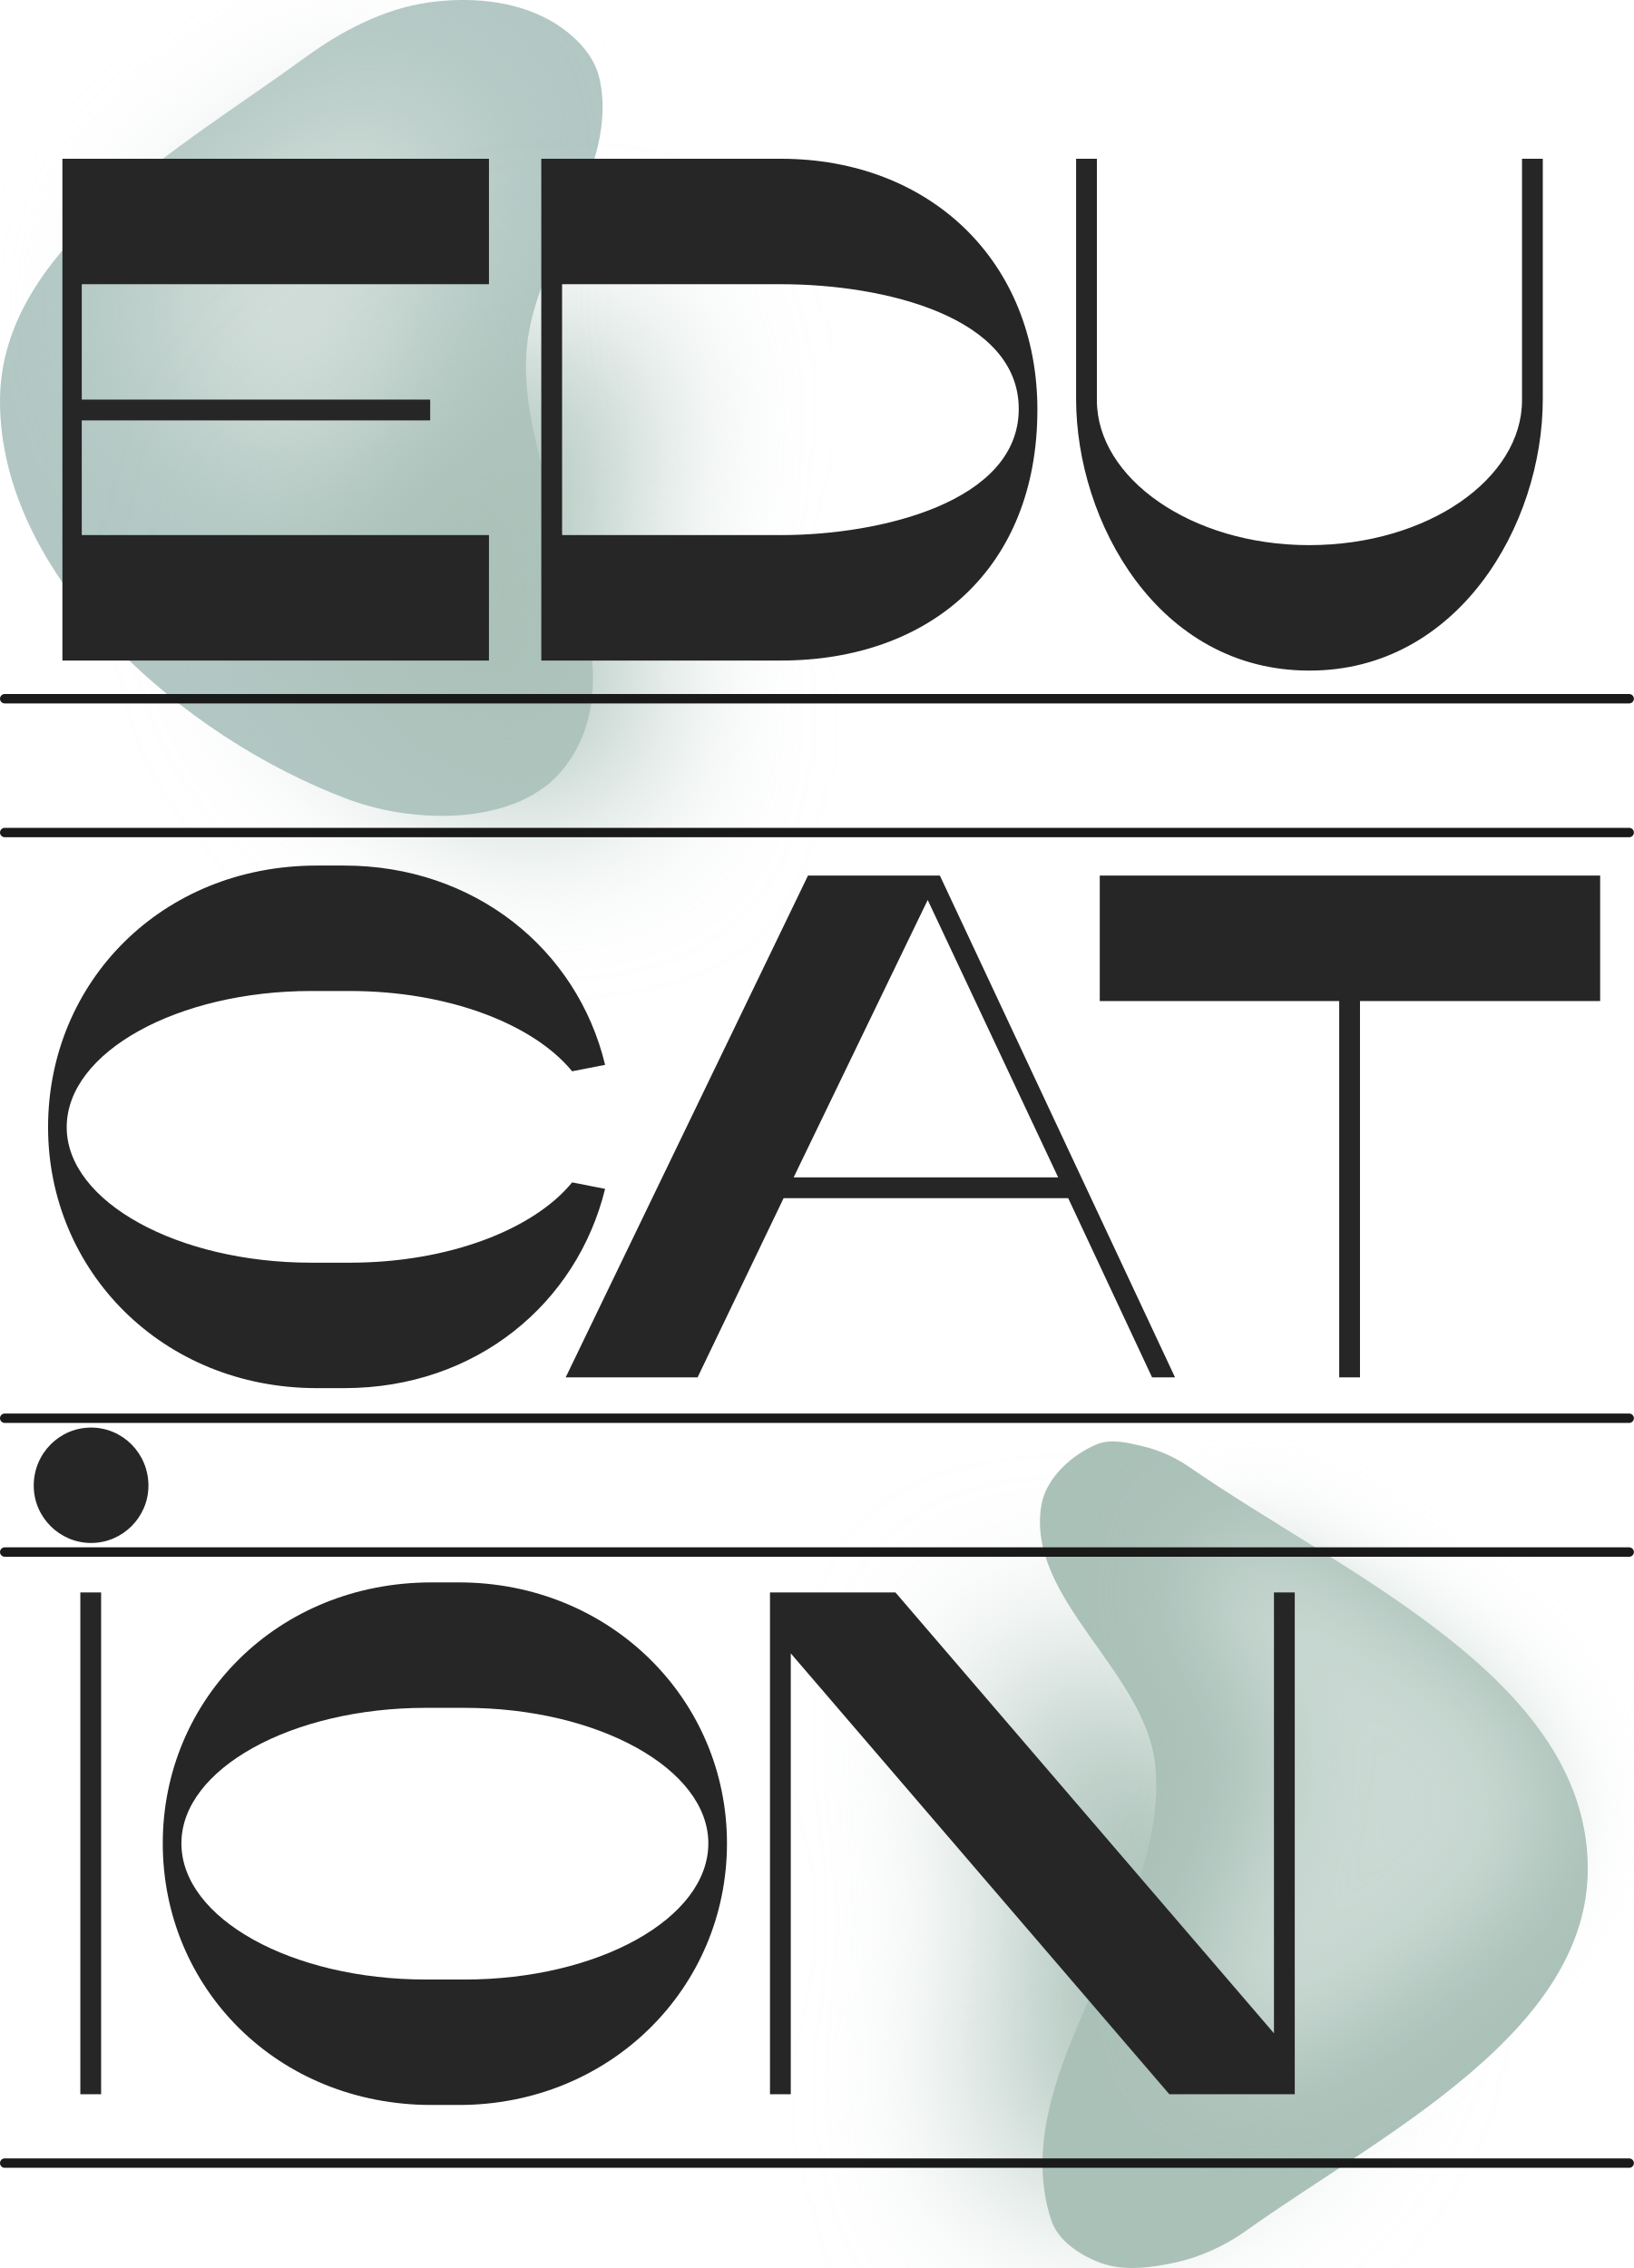
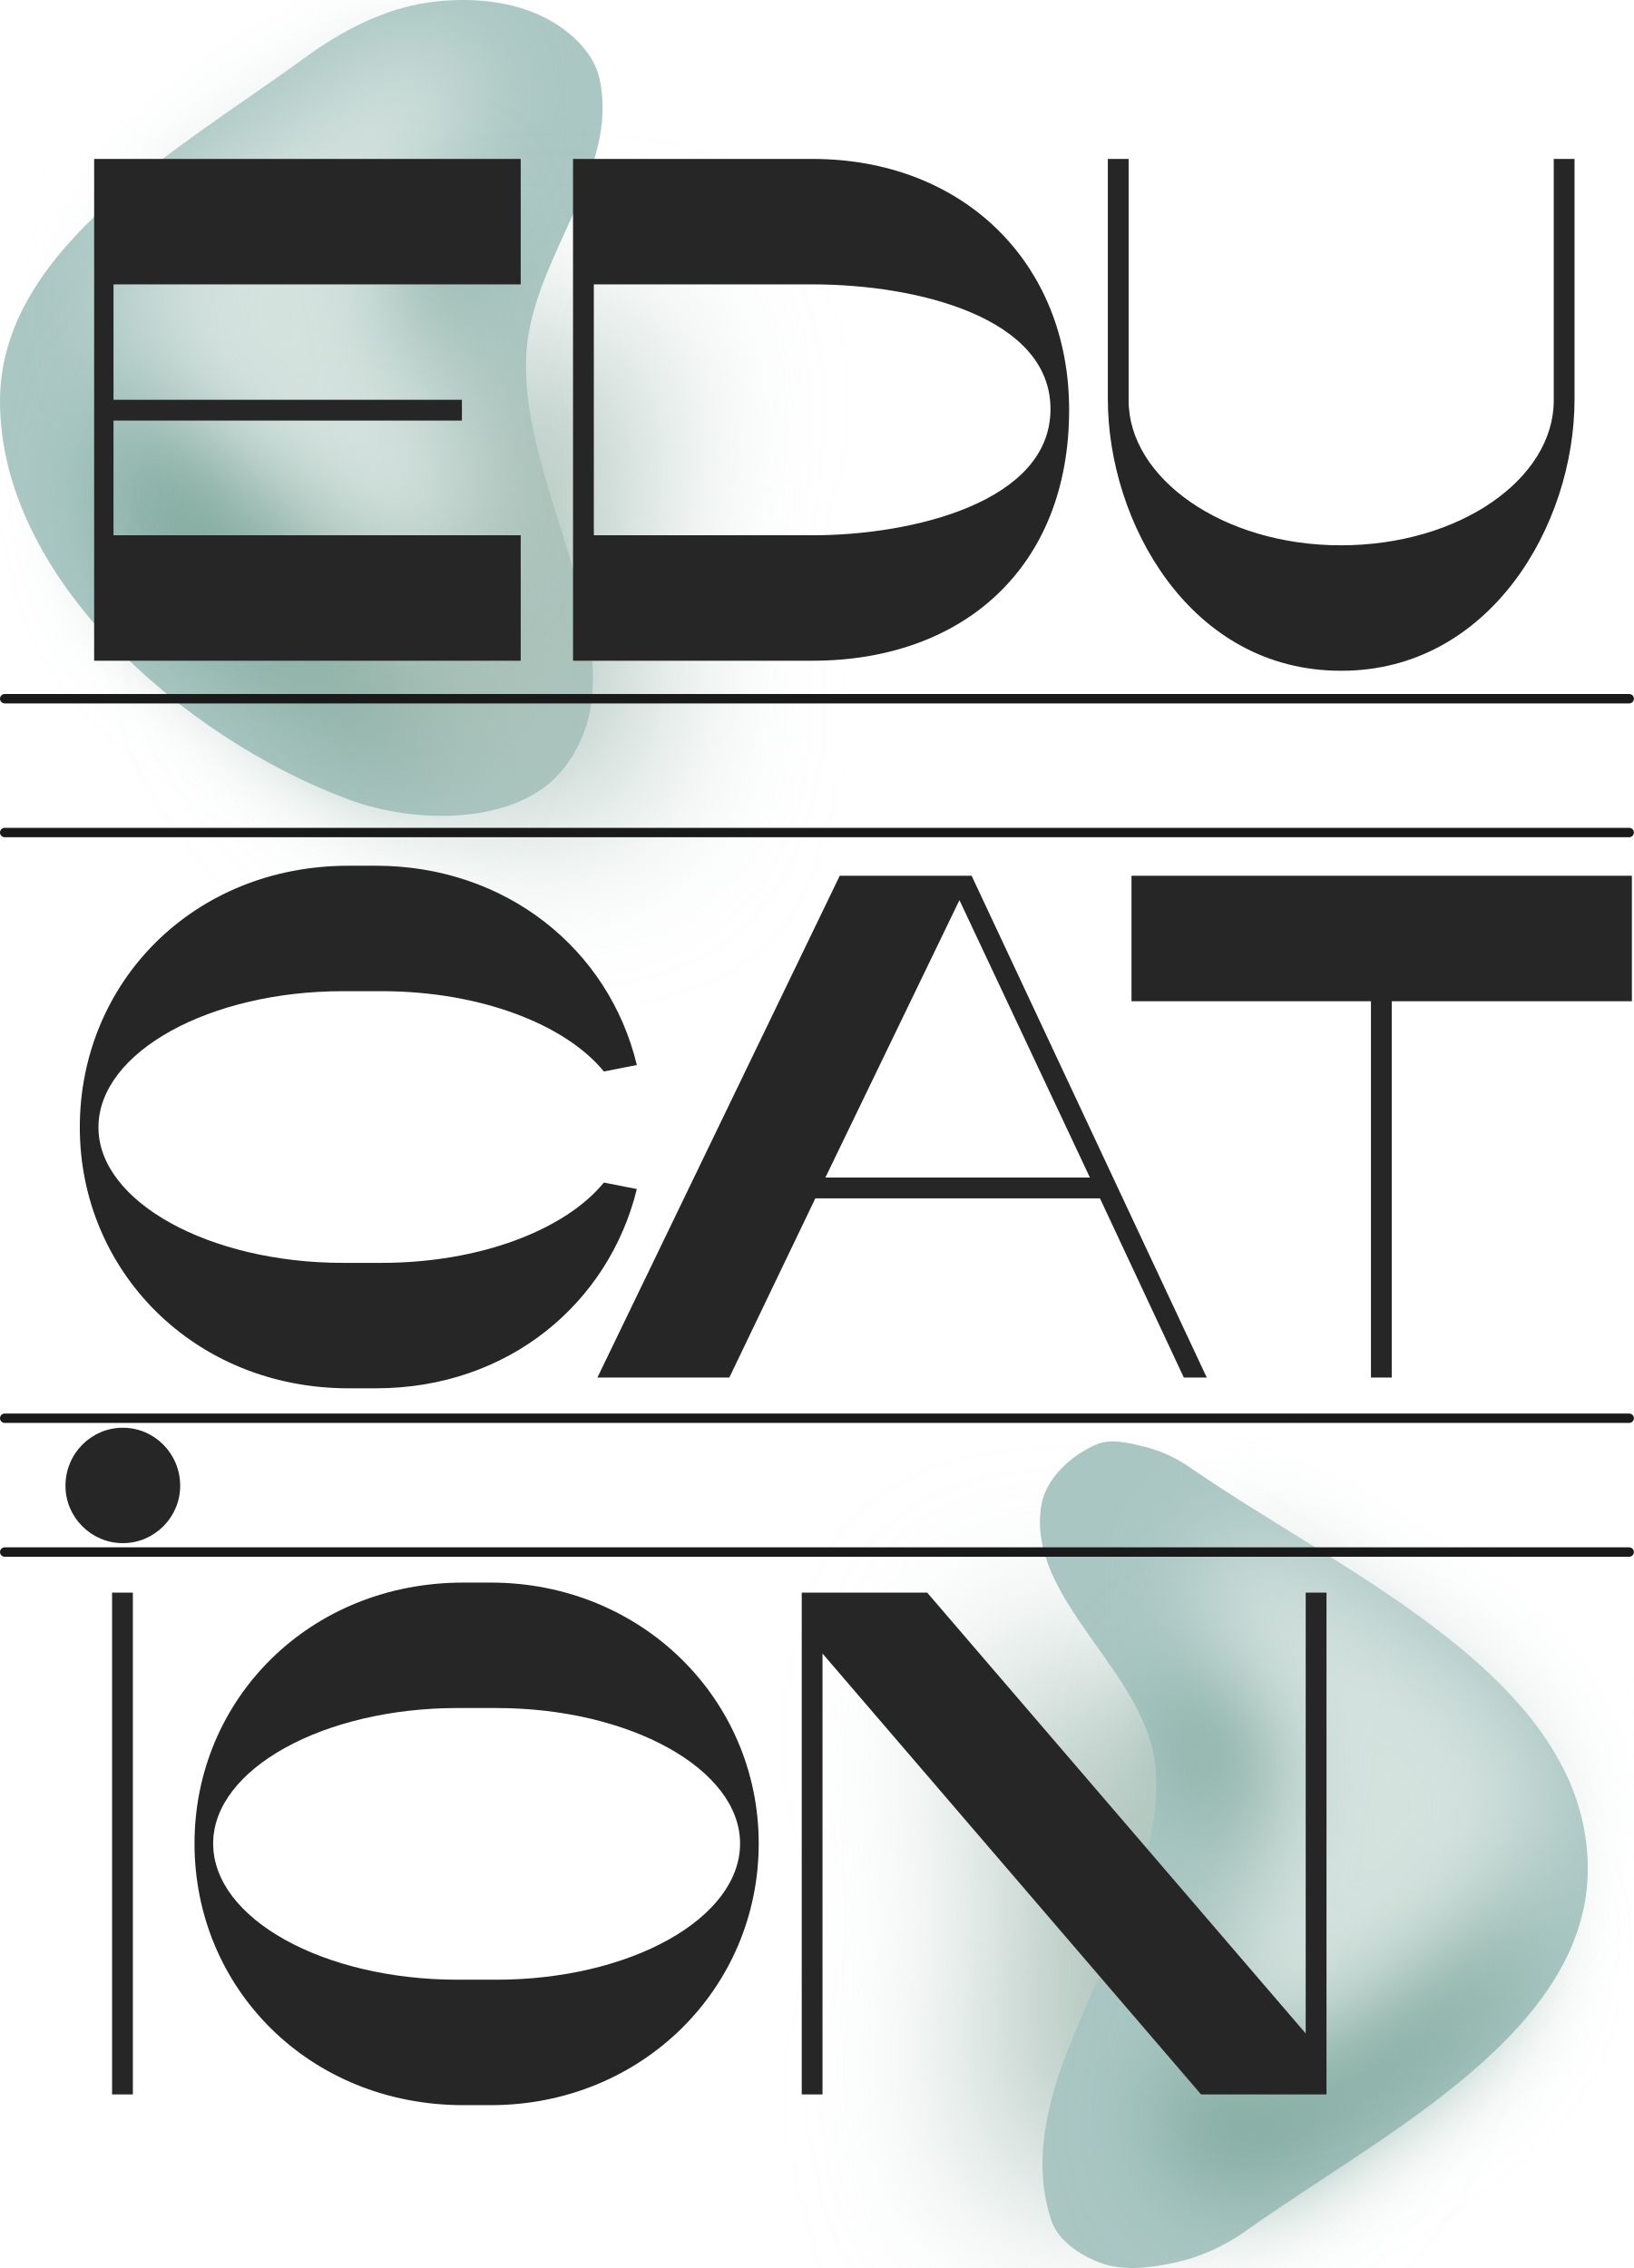
<svg xmlns="http://www.w3.org/2000/svg" width="1641.184" height="2278.32" viewBox="0 0 434.23 602.806" version="1.1" id="svg1" xml:space="preserve">
  <defs id="defs1">
-     <filter style="color-interpolation-filters:sRGB" id="filter2" x="-0.556" y="-0.411" width="2.112" height="1.822">
-       <feGaussianBlur stdDeviation="30.775" id="feGaussianBlur2" />
+     <filter style="color-interpolation-filters:sRGB" id="filter2" x="-0.59" y="-0.436" width="2.18" height="1.872">
+       <feGaussianBlur stdDeviation="32.661" id="feGaussianBlur2" />
    </filter>
    <filter style="color-interpolation-filters:sRGB" id="filter5" x="-0.341" y="-0.226" width="1.681" height="1.451">
      <feGaussianBlur stdDeviation="13.156" id="feGaussianBlur5" />
    </filter>
+     <filter style="color-interpolation-filters:sRGB" id="filter3" x="-0.583" y="-0.431" width="2.167" height="1.862">
+       <feGaussianBlur stdDeviation="32.283" id="feGaussianBlur3" />
+     </filter>
  </defs>
  <g id="layer1" transform="translate(-3891.067,-1519.334)">
-     <path id="path2" style="fill:#b2c7c3;fill-opacity:1;stroke:none;stroke-width:13.229;stroke-linecap:square;stroke-miterlimit:4.7;stroke-dasharray:none;stroke-opacity:1" d="m 3983.772,1731.847 c -44.056,-16.341 -92.944,-59.209 -92.704,-106.198 0.208,-40.663 48.325,-67.089 81.16,-91.076 9.656,-7.054 20.93,-12.934 32.772,-14.593 10.577,-1.482 22.331,-0.592 31.726,4.49 6.054,3.275 12.049,8.825 13.61,15.528 5.619,24.137 -17.103,47.118 -19.27,71.805 -3.272,37.279 33.015,82.519 9.763,111.84 -11.939,15.055 -39.041,14.884 -57.056,8.202 z" />
-     <path id="path3" style="mix-blend-mode:normal;fill:#d3dfda;fill-opacity:1;stroke:none;stroke-width:21.074;stroke-linecap:square;stroke-miterlimit:4.7;stroke-dasharray:none;stroke-opacity:1;filter:url(#filter2)" d="m 3999.298,1714.07 c -36.532,-13.55 -77.071,-49.097 -76.871,-88.061 0.172,-33.718 40.072,-55.631 67.299,-75.521 8.007,-5.849 17.355,-10.725 27.175,-12.101 8.771,-1.228 18.517,-0.49 26.307,3.723 5.02,2.716 9.992,7.318 11.286,12.876 4.66,20.014 -14.182,39.071 -15.979,59.542 -2.714,30.912 27.377,68.426 8.095,92.74 -9.9,12.484 -32.374,12.342 -47.312,6.801 z" transform="matrix(0.6277517,0,0,0.6277517,1468.259,578.7774)" />
+     <path id="path2" style="fill:#aac7c3;fill-opacity:1;stroke:none;stroke-width:13.229;stroke-linecap:square;stroke-miterlimit:4.7;stroke-dasharray:none;stroke-opacity:1" d="m 3983.772,1731.847 c -44.056,-16.341 -92.944,-59.209 -92.704,-106.198 0.208,-40.663 48.325,-67.089 81.16,-91.076 9.656,-7.054 20.93,-12.934 32.772,-14.593 10.577,-1.482 22.331,-0.592 31.726,4.49 6.054,3.275 12.049,8.825 13.61,15.528 5.619,24.137 -17.103,47.118 -19.27,71.805 -3.272,37.279 33.015,82.519 9.763,111.84 -11.939,15.055 -39.041,14.884 -57.056,8.202 z" />
+     <path id="path3" style="mix-blend-mode:normal;fill:#7ea89c;fill-opacity:1;stroke:none;stroke-width:13.229;stroke-linecap:square;stroke-miterlimit:4.7;stroke-dasharray:none;stroke-opacity:1;filter:url(#filter5)" d="m 3958.52,1564.741 c 26.079,18.054 66.751,35.572 67.286,67.286 0.477,28.236 -34.854,45.504 -57.851,61.895 -3.594,2.562 -7.777,4.473 -12.095,5.391 -4.104,0.873 -8.66,1.476 -12.587,0 -3.433,-1.29 -7.15,-3.756 -8.28,-7.245 -8.088,-24.981 20.078,-50.632 17.631,-76.775 -1.496,-15.982 -21.883,-28.276 -19.299,-44.119 0.75,-4.599 5.08,-8.571 9.381,-10.364 2.443,-1.018 5.358,-0.26 7.931,0.357 2.805,0.673 5.511,1.932 7.883,3.574 z" transform="matrix(-1,0,0,1.070374,7947.039,-96.38799)" />
    <path id="path13" style="mix-blend-mode:normal;fill:#aac1b8;fill-opacity:1;stroke:none;stroke-width:18.493;stroke-linecap:square;stroke-miterlimit:4.7;stroke-dasharray:none;stroke-opacity:1;filter:url(#filter2)" d="m 3999.298,1714.07 c -36.532,-13.55 -77.071,-49.097 -76.871,-88.061 0.172,-33.718 40.072,-55.631 67.299,-75.521 8.007,-5.849 17.355,-10.725 27.175,-12.101 8.771,-1.228 18.517,-0.49 26.307,3.723 5.02,2.716 9.992,7.318 11.286,12.876 4.66,20.014 -14.182,39.071 -15.979,59.542 -2.714,30.912 27.377,68.426 8.095,92.74 -9.9,12.484 -32.374,12.342 -47.312,6.801 z" transform="matrix(0.7153685,0,0,0.7153685,1162.796,506.5723)" />
-     <path id="path1" style="mix-blend-mode:normal;fill:#aac1b8;fill-opacity:1;stroke:none;stroke-width:17.597;stroke-linecap:square;stroke-miterlimit:4.7;stroke-dasharray:none;stroke-opacity:1;filter:url(#filter2)" d="m 3999.298,1714.07 c -36.532,-13.55 -77.071,-49.097 -76.871,-88.061 0.172,-33.718 40.072,-55.631 67.299,-75.521 8.007,-5.849 17.355,-10.725 27.175,-12.101 8.771,-1.228 18.517,-0.49 26.307,3.723 5.02,2.716 9.992,7.318 11.286,12.876 4.66,20.014 -14.182,39.071 -15.979,59.542 -2.714,30.912 27.377,68.426 8.095,92.74 -9.9,12.484 -32.374,12.342 -47.312,6.801 z" transform="matrix(-0.7153685,0,0,0.7900755,7052.237,745.7759)" />
-     <path id="path5" style="fill:#aac1b8;fill-opacity:1;stroke:none;stroke-width:13.229;stroke-linecap:square;stroke-miterlimit:4.7;stroke-dasharray:none;stroke-opacity:1" d="m 4207.372,1909.397 c 40.956,28.353 104.828,55.863 105.669,105.669 0.749,44.344 -54.737,71.461 -90.852,97.202 -5.645,4.023 -12.214,7.024 -18.994,8.467 -6.445,1.371 -13.599,2.317 -19.767,0 -5.391,-2.026 -11.229,-5.898 -13.003,-11.377 -12.703,-39.231 31.531,-79.514 27.689,-120.571 -2.349,-25.099 -34.365,-44.406 -30.308,-69.286 1.178,-7.223 7.978,-13.46 14.732,-16.277 3.836,-1.599 8.414,-0.408 12.455,0.561 4.406,1.056 8.654,3.034 12.379,5.613 z" />
-     <path id="path12" style="mix-blend-mode:normal;fill:#cad9d3;fill-opacity:1;stroke:none;stroke-width:13.229;stroke-linecap:square;stroke-miterlimit:4.7;stroke-dasharray:none;stroke-opacity:1;filter:url(#filter5)" d="m 4234.659,1931.817 c 26.079,18.054 66.751,35.572 67.286,67.286 0.477,28.236 -34.854,45.504 -57.851,61.895 -3.594,2.562 -7.777,4.473 -12.095,5.391 -4.104,0.873 -8.66,1.476 -12.587,0 -3.433,-1.29 -7.15,-3.756 -8.28,-7.245 -8.088,-24.981 20.078,-50.632 17.631,-76.775 -1.496,-15.982 -21.883,-28.276 -19.299,-44.119 0.75,-4.599 5.08,-8.571 9.381,-10.364 2.443,-1.018 5.358,-0.26 7.931,0.357 2.805,0.673 5.511,1.932 7.883,3.574 z" />
-     <path style="fill:none;stroke:#1a1a1a;stroke-width:2.5;stroke-linecap:round;stroke-linejoin:miter;stroke-dasharray:none;stroke-opacity:1" d="m 3892.317,2094.262 h 431.73" id="path203" />
+     <path id="path1" style="mix-blend-mode:normal;fill:#aac1b8;fill-opacity:1;stroke:none;stroke-width:17.597;stroke-linecap:square;stroke-miterlimit:4.7;stroke-dasharray:none;stroke-opacity:1;filter:url(#filter3)" d="m 3999.298,1714.07 c -36.532,-13.55 -77.071,-49.097 -76.871,-88.061 0.172,-33.718 40.072,-55.631 67.299,-75.521 8.007,-5.849 17.355,-10.725 27.175,-12.101 8.771,-1.228 18.517,-0.49 26.307,3.723 5.02,2.716 9.992,7.318 11.286,12.876 4.66,20.014 -14.182,39.071 -15.979,59.542 -2.714,30.912 27.377,68.426 8.095,92.74 -9.9,12.484 -32.374,12.342 -47.312,6.801 z" transform="matrix(-0.7153685,0,0,0.7900755,7052.237,745.7759)" />
+     <path id="path5" style="fill:#a9c6c3;fill-opacity:1;stroke:none;stroke-width:13.229;stroke-linecap:square;stroke-miterlimit:4.7;stroke-dasharray:none;stroke-opacity:1" d="m 4207.372,1909.397 c 40.956,28.353 104.828,55.863 105.669,105.669 0.749,44.344 -54.737,71.461 -90.852,97.202 -5.645,4.023 -12.214,7.024 -18.994,8.467 -6.445,1.371 -13.599,2.317 -19.767,0 -5.391,-2.026 -11.229,-5.898 -13.003,-11.377 -12.703,-39.231 31.531,-79.514 27.689,-120.571 -2.349,-25.099 -34.365,-44.406 -30.308,-69.286 1.178,-7.223 7.978,-13.46 14.732,-16.277 3.836,-1.599 8.414,-0.408 12.455,0.561 4.406,1.056 8.654,3.034 12.379,5.613 z" />
+     <path id="path14" style="mix-blend-mode:normal;fill:#7ea89c;fill-opacity:1;stroke:none;stroke-width:13.229;stroke-linecap:square;stroke-miterlimit:4.7;stroke-dasharray:none;stroke-opacity:1;filter:url(#filter5)" d="m 4226.431,1966.604 c 26.079,18.054 66.751,35.572 67.286,67.286 0.477,28.236 -34.854,45.504 -57.851,61.895 -3.594,2.562 -7.777,4.473 -12.095,5.391 -4.104,0.873 -8.66,1.476 -12.587,0 -3.433,-1.29 -7.15,-3.756 -8.28,-7.245 -8.088,-24.981 20.078,-50.632 17.631,-76.775 -1.496,-15.982 -21.883,-28.276 -19.299,-44.119 0.75,-4.599 5.08,-8.571 9.381,-10.364 2.443,-1.018 5.358,-0.26 7.931,0.357 2.805,0.673 5.511,1.932 7.883,3.574 z" />
+     <path id="path11" style="mix-blend-mode:normal;fill:#d4e2de;fill-opacity:1;stroke:none;stroke-width:13.229;stroke-linecap:square;stroke-miterlimit:4.7;stroke-dasharray:none;stroke-opacity:1;filter:url(#filter5)" d="m 4234.659,1931.817 c 26.079,18.054 66.751,35.572 67.286,67.286 0.477,28.236 -34.854,45.504 -57.851,61.895 -3.594,2.562 -7.777,4.473 -12.095,5.391 -4.104,0.873 -8.66,1.476 -12.587,0 -3.433,-1.29 -7.15,-3.756 -8.28,-7.245 -8.088,-24.981 20.078,-50.632 17.631,-76.775 -1.496,-15.982 -21.883,-28.276 -19.299,-44.119 0.75,-4.599 5.08,-8.571 9.381,-10.364 2.443,-1.018 5.358,-0.26 7.931,0.357 2.805,0.673 5.511,1.932 7.883,3.574 z" />
+     <path id="path12" style="mix-blend-mode:normal;fill:#d4e2de;fill-opacity:1;stroke:none;stroke-width:13.229;stroke-linecap:square;stroke-miterlimit:4.7;stroke-dasharray:none;stroke-opacity:1;filter:url(#filter5)" d="m 3950.212,1533.883 c 26.079,18.054 66.751,35.572 67.286,67.286 0.477,28.236 -34.854,45.504 -57.851,61.895 -3.594,2.562 -7.777,4.473 -12.095,5.391 -4.104,0.873 -8.66,1.476 -12.587,0 -3.433,-1.29 -7.15,-3.756 -8.28,-7.245 -8.088,-24.981 20.078,-50.632 17.631,-76.775 -1.496,-15.982 -21.883,-28.276 -19.299,-44.119 0.75,-4.599 5.08,-8.571 9.381,-10.364 2.443,-1.018 5.358,-0.26 7.931,0.357 2.805,0.673 5.511,1.932 7.883,3.574 z" transform="matrix(-1,0,0,1,7942.293,0)" />
    <g id="g8" transform="translate(0,188.9915)">
      <path style="fill:none;stroke:#1a1a1a;stroke-width:2.5;stroke-linecap:round;stroke-linejoin:miter;stroke-dasharray:none;stroke-opacity:1" d="m 3892.317,1742.858 h 431.73" id="path4" />
      <path style="fill:none;stroke:#1a1a1a;stroke-width:2.5;stroke-linecap:round;stroke-linejoin:miter;stroke-dasharray:none;stroke-opacity:1" d="m 3892.317,1707.292 h 431.73" id="path201-8" />
    </g>
    <g id="g10" transform="translate(0,-2.248958)">
      <path style="fill:none;stroke:#1a1a1a;stroke-width:2.5;stroke-linecap:round;stroke-linejoin:miter;stroke-dasharray:none;stroke-opacity:1" d="m 3892.317,1742.858 h 431.73" id="path9" />
      <path style="fill:none;stroke:#1a1a1a;stroke-width:2.5;stroke-linecap:round;stroke-linejoin:miter;stroke-dasharray:none;stroke-opacity:1" d="m 3892.317,1707.292 h 431.73" id="path10" />
    </g>
-     <g id="text6" style="font-size:190.527px;line-height:1;font-family:Misto;-inkscape-font-specification:Misto;stroke-width:0.265;fill:#262626;fill-opacity:1" aria-label="EDU&#10;CAT&#10;ION">
+     <g id="text6" style="font-size:190.527px;line-height:1;font-family:Misto;-inkscape-font-specification:Misto;fill:#262626;fill-opacity:1;stroke-width:0.265" aria-label="EDU&#10;CAT&#10;ION" transform="translate(8.436393,0.04760699)">
      <path d="m 4021.016,1694.898 v -33.342 h -108.219 v -30.484 h 92.596 v -5.525 h -92.596 v -30.675 h 108.219 v -33.342 h -113.364 v 133.369 z m 77.544,-133.369 h -63.636 v 133.369 h 63.636 c 39.82,0 68.209,-24.578 68.209,-66.684 0,-39.249 -28.389,-66.684 -68.209,-66.684 z m 0,100.027 h -58.111 v -66.684 h 58.111 c 27.817,0 63.255,8.764 63.255,33.152 0,24.768 -36.772,33.533 -63.255,33.533 z m 84.022,-35.819 v -64.208 h -5.525 v 63.827 c 0,32.58 21.72,72.21 61.921,72.21 h 0.191 c 39.248,0 61.921,-38.486 61.921,-72.21 v -63.827 h -5.525 v 64.208 c 0,20.767 -24.959,38.486 -56.587,38.486 -31.437,0 -56.396,-17.91 -56.396,-38.486 z" id="path6" style="fill:#262626;fill-opacity:1" />
      <path d="m 3903.842,1818.931 c 0,38.105 30.294,69.352 71.448,69.352 h 7.24 c 35.248,0 61.921,-22.673 69.352,-52.967 l -8.764,-1.715 c -10.288,12.575 -32.961,21.339 -59.063,21.339 h -10.289 c -35.438,0 -64.97,-16.195 -64.97,-36.01 0,-20.005 29.532,-36.2 64.97,-36.2 h 10.289 c 26.102,0 48.775,8.764 59.063,21.339 l 8.764,-1.715 c -7.431,-30.865 -34.867,-52.967 -69.352,-52.967 h -7.24 c -41.344,0 -71.448,31.056 -71.448,69.542 z m 299.508,66.494 -62.493,-133.369 h -35.057 l -64.398,133.369 h 35.057 l 22.863,-47.632 h 75.639 l 22.292,47.632 z m -31.056,-53.157 h -70.304 l 35.629,-73.734 z m 74.687,-46.87 v 100.027 h 5.525 V 1785.398 h 63.827 v -33.342 h -132.988 v 33.342 z" id="path7" style="fill:#262626;fill-opacity:1" />
      <path d="m 3930.516,1914.194 c 0,-8.574 -6.859,-15.433 -15.242,-15.433 -8.383,0 -15.242,6.859 -15.242,15.433 0,8.383 6.859,15.242 15.242,15.242 8.383,0 15.242,-6.859 15.242,-15.242 z m -18.1,28.389 v 133.369 h 5.525 v -133.369 z m 100.598,-2.667 h -7.24 c -40.963,0 -71.448,31.056 -71.448,69.352 0,38.486 30.484,69.542 71.448,69.542 h 7.24 c 40.201,0 71.257,-31.056 71.257,-69.542 0,-38.296 -31.056,-69.352 -71.257,-69.352 z m -73.734,69.352 c 0,-19.815 29.341,-36.01 64.97,-36.01 h 10.288 c 35.438,0 64.779,16.195 64.779,36.01 0,20.005 -29.341,36.2 -64.779,36.2 h -10.288 c -35.629,0 -64.97,-16.195 -64.97,-36.2 z m 156.423,66.684 h 5.525 v -117.174 l 100.598,117.174 h 33.342 v -133.369 h -5.525 v 117.174 l -100.598,-117.174 h -33.342 z" id="path8" style="fill:#262626;fill-opacity:1" />
    </g>
  </g>
</svg>
